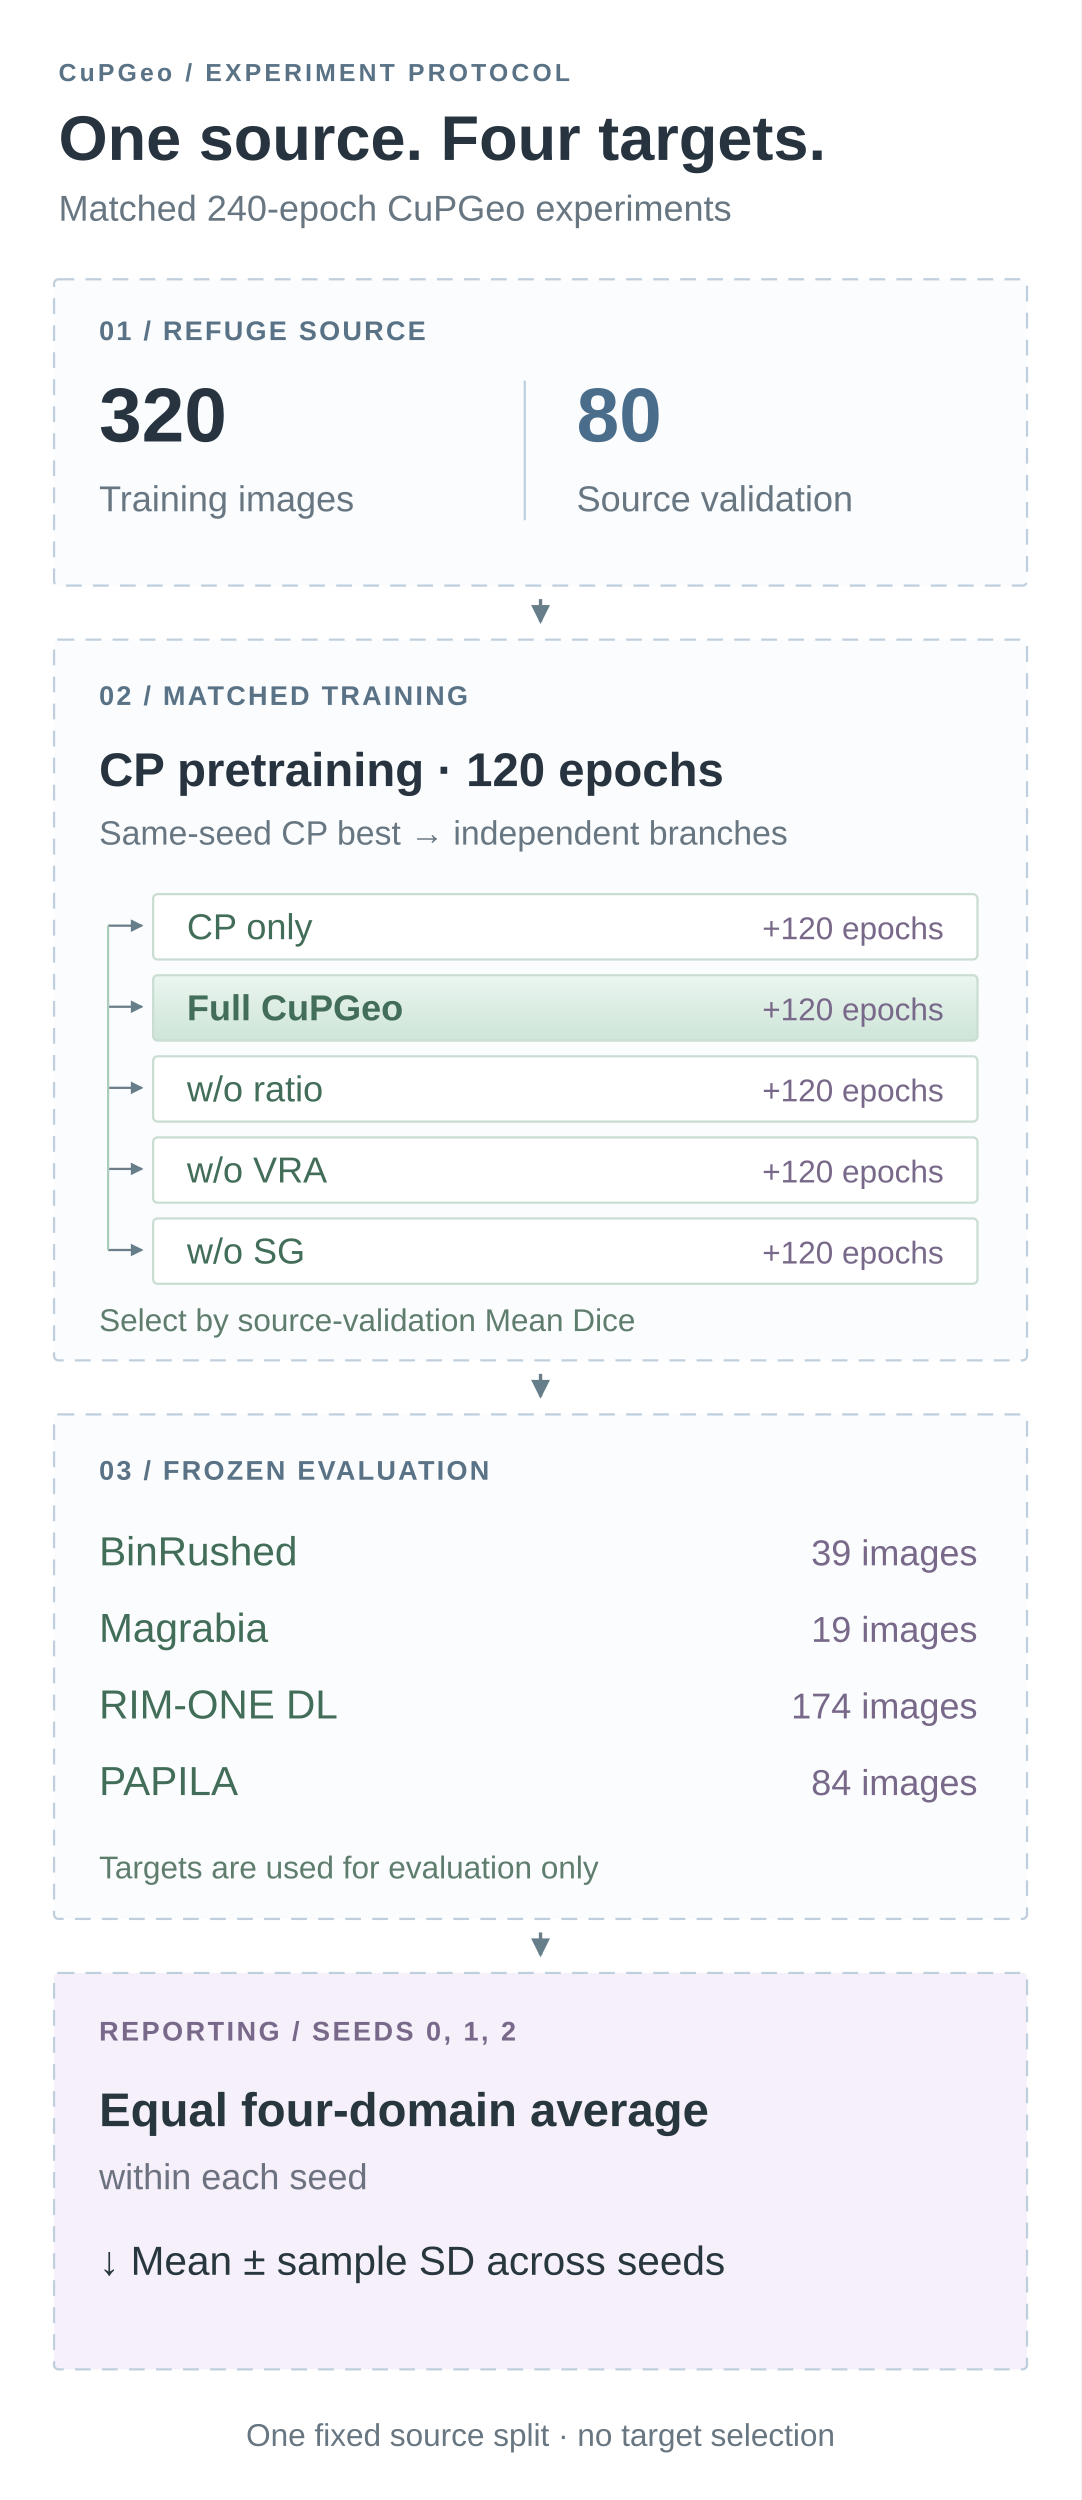
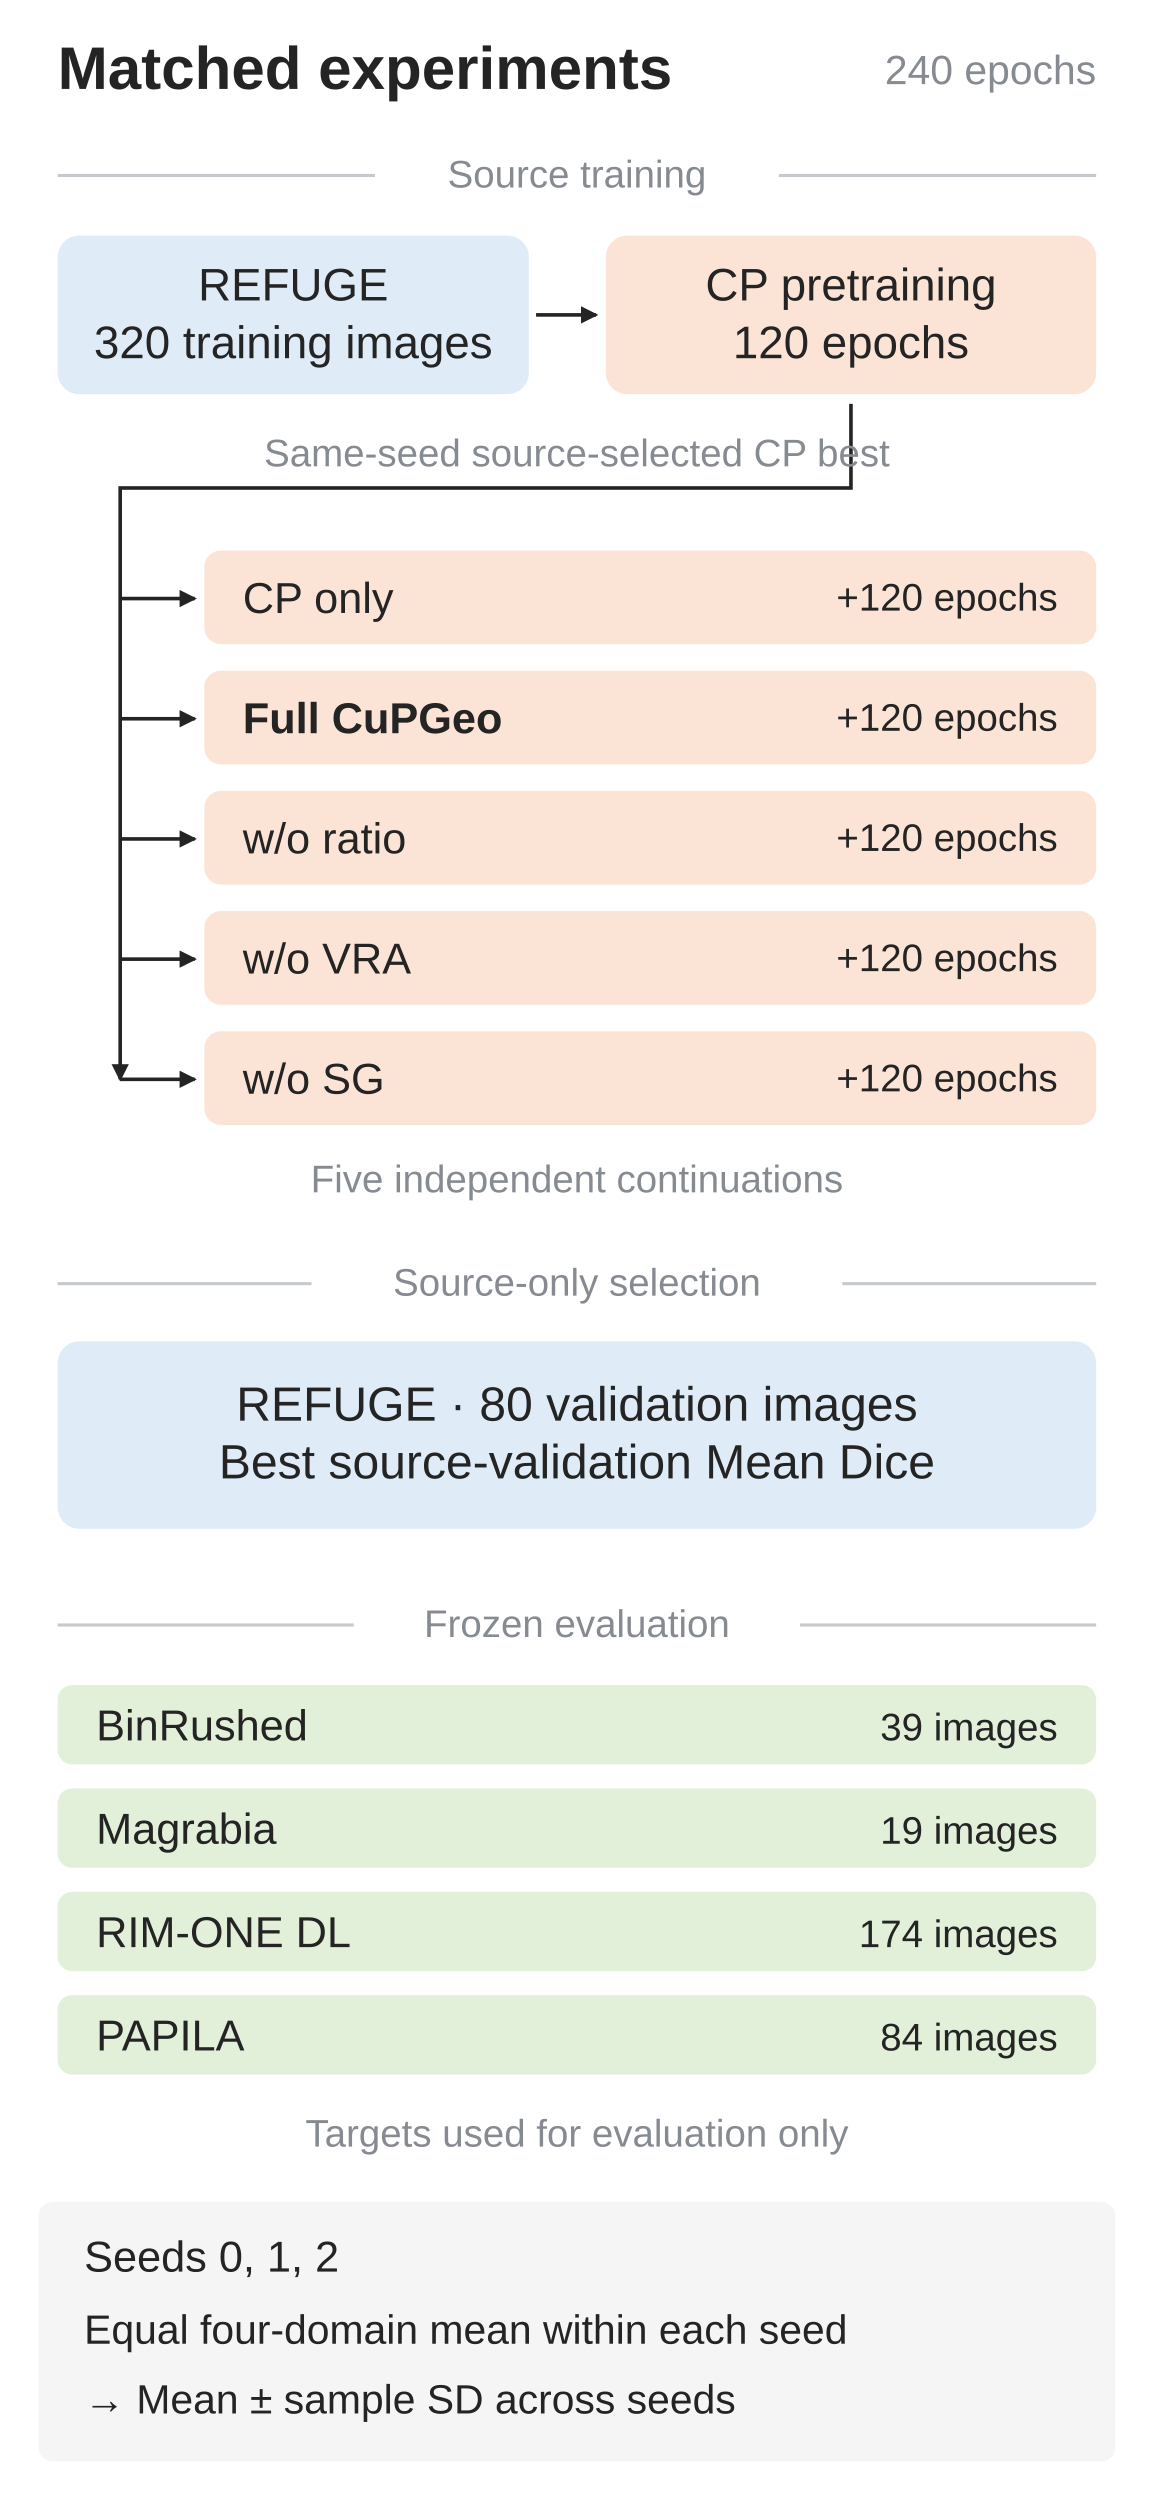
- <svg xmlns="http://www.w3.org/2000/svg" width="480" height="1110" viewBox="0 0 480 1110" role="img" aria-labelledby="title desc">
+ <svg xmlns="http://www.w3.org/2000/svg" width="480" height="1040" viewBox="0 0 480 1040" role="img" aria-labelledby="title desc">
  <defs>
-     <linearGradient id="source-fill" x1="0" y1="0" x2="0" y2="1">
-       <stop stop-color="#EDF5FC" />
-       <stop offset="1" stop-color="#D8E8F6" />
-     </linearGradient>
-     <linearGradient id="cp-fill" x1="0" y1="0" x2="0" y2="1">
-       <stop stop-color="#EAF5EF" />
-       <stop offset="1" stop-color="#CEE5D8" />
-     </linearGradient>
-     <linearGradient id="ratio-fill" x1="0" y1="0" x2="0" y2="1">
-       <stop stop-color="#F1ECF8" />
-       <stop offset="1" stop-color="#E3D8F0" />
-     </linearGradient>
-     <marker id="arrow" viewBox="0 0 10 10" markerWidth="7" markerHeight="7" refX="8" refY="5" orient="auto">
-       <path d="M1 1L9 5L1 9Z" fill="#667D8A" />
+     <marker id="arrow" viewBox="0 0 10 10" markerWidth="6" markerHeight="6" refX="8" refY="5" orient="auto">
+       <path d="M1 1L9 5L1 9Z" fill="#242424" />
    </marker>
-     <marker id="prediction-arrow" viewBox="0 0 10 10" markerWidth="7" markerHeight="7" refX="8" refY="5" orient="auto">
-       <path d="M1 1L9 5L1 9Z" fill="#2387D8" />
+     <marker id="stage-arrow" viewBox="0 0 10 10" markerWidth="6" markerHeight="6" refX="8" refY="5" orient="auto">
+       <path d="M2 1L8 5L2 9" fill="none" stroke="#C6CACF" stroke-width="1.5" />
    </marker>
  </defs>
-   <rect width="480" height="1110" fill="#FFFFFF" />
+   <rect width="480" height="1040" fill="#FFFFFF" id="canvas" />
  <g font-family="Arial, Helvetica, sans-serif">
-     <text x="26" y="36" font-size="11" fill="#597285" letter-spacing="1.4" font-weight="700">CuPGeo / EXPERIMENT PROTOCOL</text>
-     <text x="26" y="71" font-size="28" fill="#273440" font-weight="700">One source. Four targets.</text>
-     <text x="26" y="98" font-size="16" fill="#677681">Matched 240-epoch CuPGeo experiments</text>
-     <rect x="24" y="124" width="432" height="136" rx="2" fill="#FAFCFE" stroke="#BFCFDD" stroke-dasharray="7 5" />
-     <text x="44" y="151" font-size="12" fill="#597285" font-weight="700" letter-spacing="1">01 / REFUGE SOURCE</text>
-     <text x="44" y="196" font-size="34" fill="#273440" font-weight="700">320</text>
-     <text x="256" y="196" font-size="34" fill="#496D8A" font-weight="700">80</text>
-     <text x="44" y="227" font-size="16" fill="#677681">Training images</text>
-     <text x="256" y="227" font-size="16" fill="#677681">Source validation</text>
-     <path d="M233 169v62" stroke="#BFCFDD" />
-     <rect x="24" y="284" width="432" height="320" rx="2" fill="#FAFCFE" stroke="#BFCFDD" stroke-dasharray="7 5" />
-     <text x="44" y="313" font-size="12" fill="#597285" font-weight="700" letter-spacing="1">02 / MATCHED TRAINING</text>
-     <text x="44" y="349" font-size="21" fill="#273440" font-weight="700">CP pretraining · 120 epochs</text>
-     <text x="44" y="375" font-size="15" fill="#677681">Same-seed CP best → independent branches</text>
-     <rect x="68" y="397" width="366" height="29" rx="2" fill="#FFFFFF" stroke="#CADDD2" />
-     <text x="83" y="417" font-size="16" fill="#426D58" font-weight="400">CP only</text>
-     <text x="419" y="417" font-size="14" fill="#786889" text-anchor="end">+120 epochs</text>
-     <path d="M48 411h15" fill="none" stroke="#6C7D89" marker-end="url(#arrow)" />
-     <rect x="68" y="433" width="366" height="29" rx="2" fill="url(#cp-fill)" stroke="#CADDD2" />
-     <text x="83" y="453" font-size="16" fill="#426D58" font-weight="700">Full CuPGeo</text>
-     <text x="419" y="453" font-size="14" fill="#786889" text-anchor="end">+120 epochs</text>
-     <path d="M48 447h15" fill="none" stroke="#6C7D89" marker-end="url(#arrow)" />
-     <rect x="68" y="469" width="366" height="29" rx="2" fill="#FFFFFF" stroke="#CADDD2" />
-     <text x="83" y="489" font-size="16" fill="#426D58" font-weight="400">w/o ratio</text>
-     <text x="419" y="489" font-size="14" fill="#786889" text-anchor="end">+120 epochs</text>
-     <path d="M48 483h15" fill="none" stroke="#6C7D89" marker-end="url(#arrow)" />
-     <rect x="68" y="505" width="366" height="29" rx="2" fill="#FFFFFF" stroke="#CADDD2" />
-     <text x="83" y="525" font-size="16" fill="#426D58" font-weight="400">w/o VRA</text>
-     <text x="419" y="525" font-size="14" fill="#786889" text-anchor="end">+120 epochs</text>
-     <path d="M48 519h15" fill="none" stroke="#6C7D89" marker-end="url(#arrow)" />
-     <rect x="68" y="541" width="366" height="29" rx="2" fill="#FFFFFF" stroke="#CADDD2" />
-     <text x="83" y="561" font-size="16" fill="#426D58" font-weight="400">w/o SG</text>
-     <text x="419" y="561" font-size="14" fill="#786889" text-anchor="end">+120 epochs</text>
-     <path d="M48 555h15" fill="none" stroke="#6C7D89" marker-end="url(#arrow)" />
-     <path d="M48 411v144" stroke="#AACDBB" />
-     <text x="44" y="591" font-size="14" fill="#5F7D6D">Select by source-validation Mean Dice</text>
-     <rect x="24" y="628" width="432" height="224" rx="2" fill="#FAFCFE" stroke="#BFCFDD" stroke-dasharray="7 5" />
-     <text x="44" y="657" font-size="12" fill="#597285" font-weight="700" letter-spacing="1">03 / FROZEN EVALUATION</text>
-     <text x="44" y="695" font-size="18" fill="#426D58">BinRushed</text>
-     <text x="434" y="695" font-size="16" fill="#786889" text-anchor="end">39 images</text>
-     <text x="44" y="729" font-size="18" fill="#426D58">Magrabia</text>
-     <text x="434" y="729" font-size="16" fill="#786889" text-anchor="end">19 images</text>
-     <text x="44" y="763" font-size="18" fill="#426D58">RIM-ONE DL</text>
-     <text x="434" y="763" font-size="16" fill="#786889" text-anchor="end">174 images</text>
-     <text x="44" y="797" font-size="18" fill="#426D58">PAPILA</text>
-     <text x="434" y="797" font-size="16" fill="#786889" text-anchor="end">84 images</text>
-     <text x="44" y="834" font-size="14" fill="#5F7D6D">Targets are used for evaluation only</text>
-     <rect x="24" y="876" width="432" height="176" rx="2" fill="#F5F0FA" stroke="#BFCFDD" stroke-dasharray="7 5" />
-     <text x="44" y="906" font-size="12" fill="#786889" letter-spacing="1.1" font-weight="700">REPORTING / SEEDS 0, 1, 2</text>
-     <text x="44" y="944" font-size="21" fill="#28363D" font-weight="700">Equal four-domain average</text>
-     <text x="44" y="972" font-size="16" fill="#6D7280">within each seed</text>
-     <text x="44" y="1010" font-size="18" fill="#28363D">↓ Mean ± sample SD across seeds</text>
-     <path d="M240 266v10" fill="none" stroke="#6C7D89" stroke-width="1.5" marker-end="url(#arrow)" />
-     <path d="M240 610v10" fill="none" stroke="#6C7D89" stroke-width="1.5" marker-end="url(#arrow)" />
-     <path d="M240 858v10" fill="none" stroke="#6C7D89" stroke-width="1.5" marker-end="url(#arrow)" />
-     <text x="240" y="1086" font-size="14" fill="#677681" text-anchor="middle">One fixed source split · no target selection</text>
+     <text x="24" y="37" font-size="25" fill="#242424" font-weight="600">Matched experiments</text>
+     <text x="456" y="35" font-size="17" fill="#868B92" text-anchor="end">240 epochs</text>
+     <text x="240" y="78" font-size="16" fill="#868B92" text-anchor="middle">Source training</text>
+     <path d="M24 73H156.0M324.0 73H456" fill="none" stroke="#C6CACF" stroke-width="1.3" />
+     <rect x="24" y="98" width="196" height="66" rx="9" fill="#DFECF8" />
+     <text x="122.0" y="125.0" font-size="19" fill="#242424" text-anchor="middle" data-contrast="on-pastel">REFUGE</text>
+     <text x="122.0" y="149.0" font-size="19" fill="#242424" text-anchor="middle" data-contrast="on-pastel">320 training images</text>
+     <rect x="252" y="98" width="204" height="66" rx="9" fill="#FBE4D5" />
+     <text x="354.0" y="125.0" font-size="19" fill="#242424" text-anchor="middle" data-contrast="on-pastel">CP pretraining</text>
+     <text x="354.0" y="149.0" font-size="19" fill="#242424" text-anchor="middle" data-contrast="on-pastel">120 epochs</text>
+     <path d="M223 131H248" fill="none" stroke="#242424" stroke-width="1.5" marker-end="url(#arrow)" />
+     <path d="M354 168V203H50V449" fill="none" stroke="#242424" stroke-width="1.5" marker-end="url(#arrow)" />
+     <text x="240" y="194" font-size="16" fill="#868B92" text-anchor="middle">Same-seed source-selected CP best</text>
+     <rect x="85" y="229" width="371" height="39" rx="7" fill="#FBE4D5" />
+     <text x="101" y="255" font-size="18" fill="#242424" data-contrast="on-pastel" font-weight="400">CP only</text>
+     <text x="440" y="254" font-size="16" fill="#242424" text-anchor="end" data-contrast="on-pastel">+120 epochs</text>
+     <path d="M50 249H81" fill="none" stroke="#242424" stroke-width="1.5" marker-end="url(#arrow)" />
+     <rect x="85" y="279" width="371" height="39" rx="7" fill="#FBE4D5" />
+     <text x="101" y="305" font-size="18" fill="#242424" data-contrast="on-pastel" font-weight="600">Full CuPGeo</text>
+     <text x="440" y="304" font-size="16" fill="#242424" text-anchor="end" data-contrast="on-pastel">+120 epochs</text>
+     <path d="M50 299H81" fill="none" stroke="#242424" stroke-width="1.5" marker-end="url(#arrow)" />
+     <rect x="85" y="329" width="371" height="39" rx="7" fill="#FBE4D5" />
+     <text x="101" y="355" font-size="18" fill="#242424" data-contrast="on-pastel" font-weight="400">w/o ratio</text>
+     <text x="440" y="354" font-size="16" fill="#242424" text-anchor="end" data-contrast="on-pastel">+120 epochs</text>
+     <path d="M50 349H81" fill="none" stroke="#242424" stroke-width="1.5" marker-end="url(#arrow)" />
+     <rect x="85" y="379" width="371" height="39" rx="7" fill="#FBE4D5" />
+     <text x="101" y="405" font-size="18" fill="#242424" data-contrast="on-pastel" font-weight="400">w/o VRA</text>
+     <text x="440" y="404" font-size="16" fill="#242424" text-anchor="end" data-contrast="on-pastel">+120 epochs</text>
+     <path d="M50 399H81" fill="none" stroke="#242424" stroke-width="1.5" marker-end="url(#arrow)" />
+     <rect x="85" y="429" width="371" height="39" rx="7" fill="#FBE4D5" />
+     <text x="101" y="455" font-size="18" fill="#242424" data-contrast="on-pastel" font-weight="400">w/o SG</text>
+     <text x="440" y="454" font-size="16" fill="#242424" text-anchor="end" data-contrast="on-pastel">+120 epochs</text>
+     <path d="M50 449H81" fill="none" stroke="#242424" stroke-width="1.5" marker-end="url(#arrow)" />
+     <text x="240" y="496" font-size="16" fill="#868B92" text-anchor="middle">Five independent continuations</text>
+     <text x="240" y="539" font-size="16" fill="#868B92" text-anchor="middle">Source-only selection</text>
+     <path d="M24 534H129.6M350.4 534H456" fill="none" stroke="#C6CACF" stroke-width="1.3" />
+     <rect x="24" y="558" width="432" height="78" rx="9" fill="#DFECF8" />
+     <text x="240.0" y="591.0" font-size="20" fill="#242424" text-anchor="middle" data-contrast="on-pastel">REFUGE · 80 validation images</text>
+     <text x="240.0" y="615.0" font-size="20" fill="#242424" text-anchor="middle" data-contrast="on-pastel">Best source-validation Mean Dice</text>
+     <text x="240" y="681" font-size="16" fill="#868B92" text-anchor="middle">Frozen evaluation</text>
+     <path d="M24 676H147.2M332.8 676H456" fill="none" stroke="#C6CACF" stroke-width="1.3" />
+     <rect x="24" y="701" width="432" height="33" rx="6" fill="#E2EFD9" />
+     <text x="40" y="724" font-size="18" fill="#242424" data-contrast="on-pastel">BinRushed</text>
+     <text x="440" y="724" font-size="16" fill="#242424" text-anchor="end" data-contrast="on-pastel">39 images</text>
+     <rect x="24" y="744" width="432" height="33" rx="6" fill="#E2EFD9" />
+     <text x="40" y="767" font-size="18" fill="#242424" data-contrast="on-pastel">Magrabia</text>
+     <text x="440" y="767" font-size="16" fill="#242424" text-anchor="end" data-contrast="on-pastel">19 images</text>
+     <rect x="24" y="787" width="432" height="33" rx="6" fill="#E2EFD9" />
+     <text x="40" y="810" font-size="18" fill="#242424" data-contrast="on-pastel">RIM-ONE DL</text>
+     <text x="440" y="810" font-size="16" fill="#242424" text-anchor="end" data-contrast="on-pastel">174 images</text>
+     <rect x="24" y="830" width="432" height="33" rx="6" fill="#E2EFD9" />
+     <text x="40" y="853" font-size="18" fill="#242424" data-contrast="on-pastel">PAPILA</text>
+     <text x="440" y="853" font-size="16" fill="#242424" text-anchor="end" data-contrast="on-pastel">84 images</text>
+     <text x="240" y="893" font-size="16" fill="#868B92" text-anchor="middle">Targets used for evaluation only</text>
+     <rect x="16" y="916" width="448" height="108" rx="6" fill="#F5F5F5" />
+     <text x="35" y="945" font-size="18" fill="#242424">Seeds 0, 1, 2</text>
+     <text x="35" y="975" font-size="17" fill="#242424">Equal four-domain mean within each seed</text>
+     <text x="35" y="1004" font-size="17" fill="#242424">→ Mean ± sample SD across seeds</text>
  </g>
</svg>
